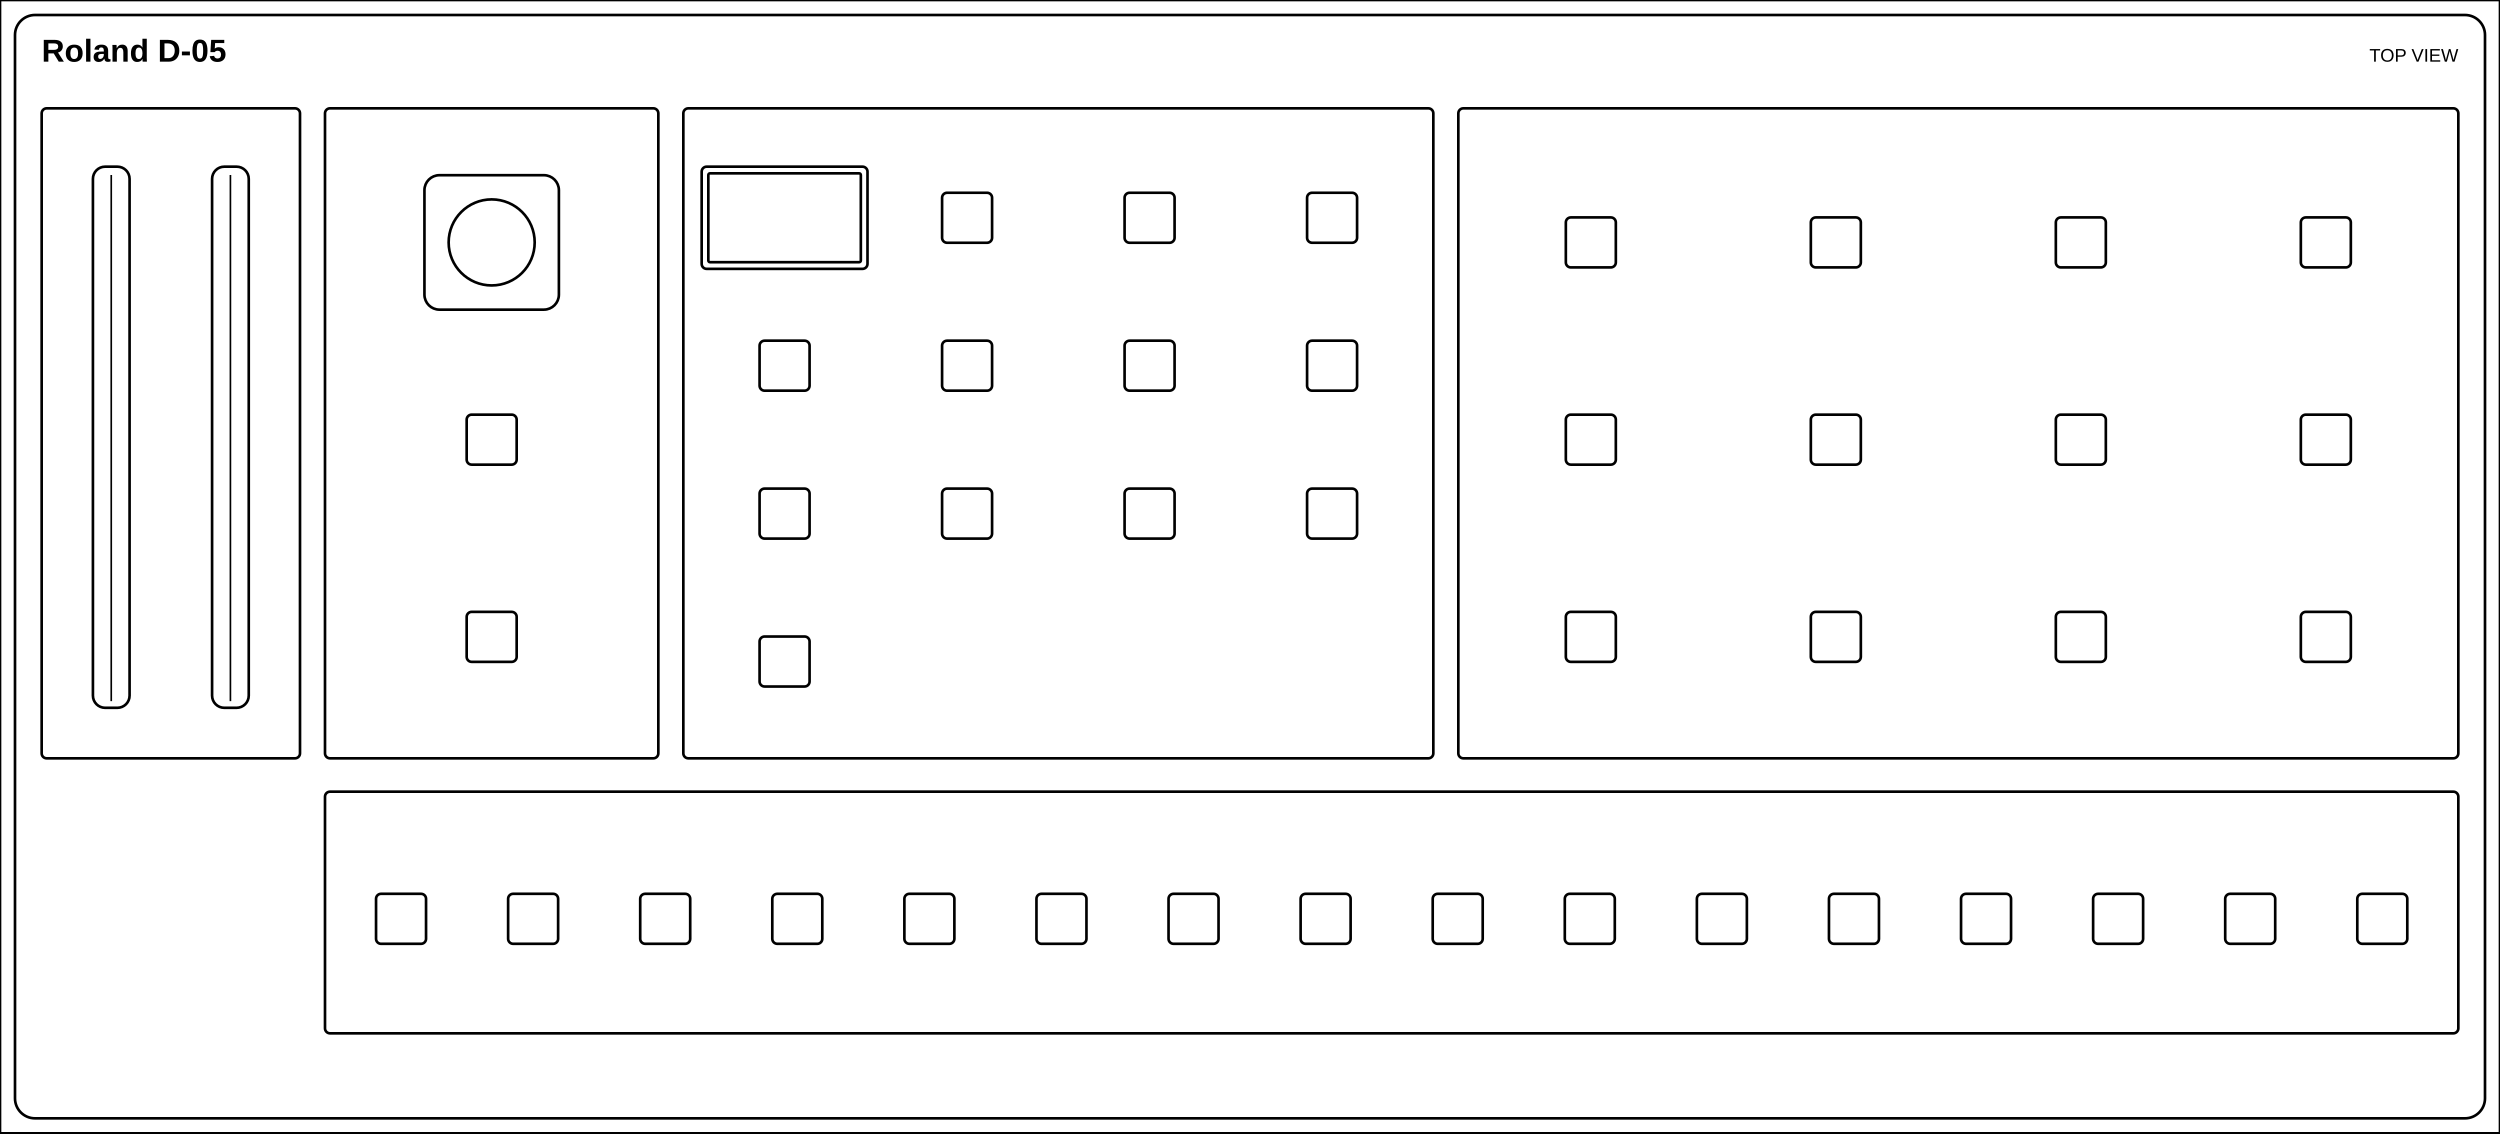
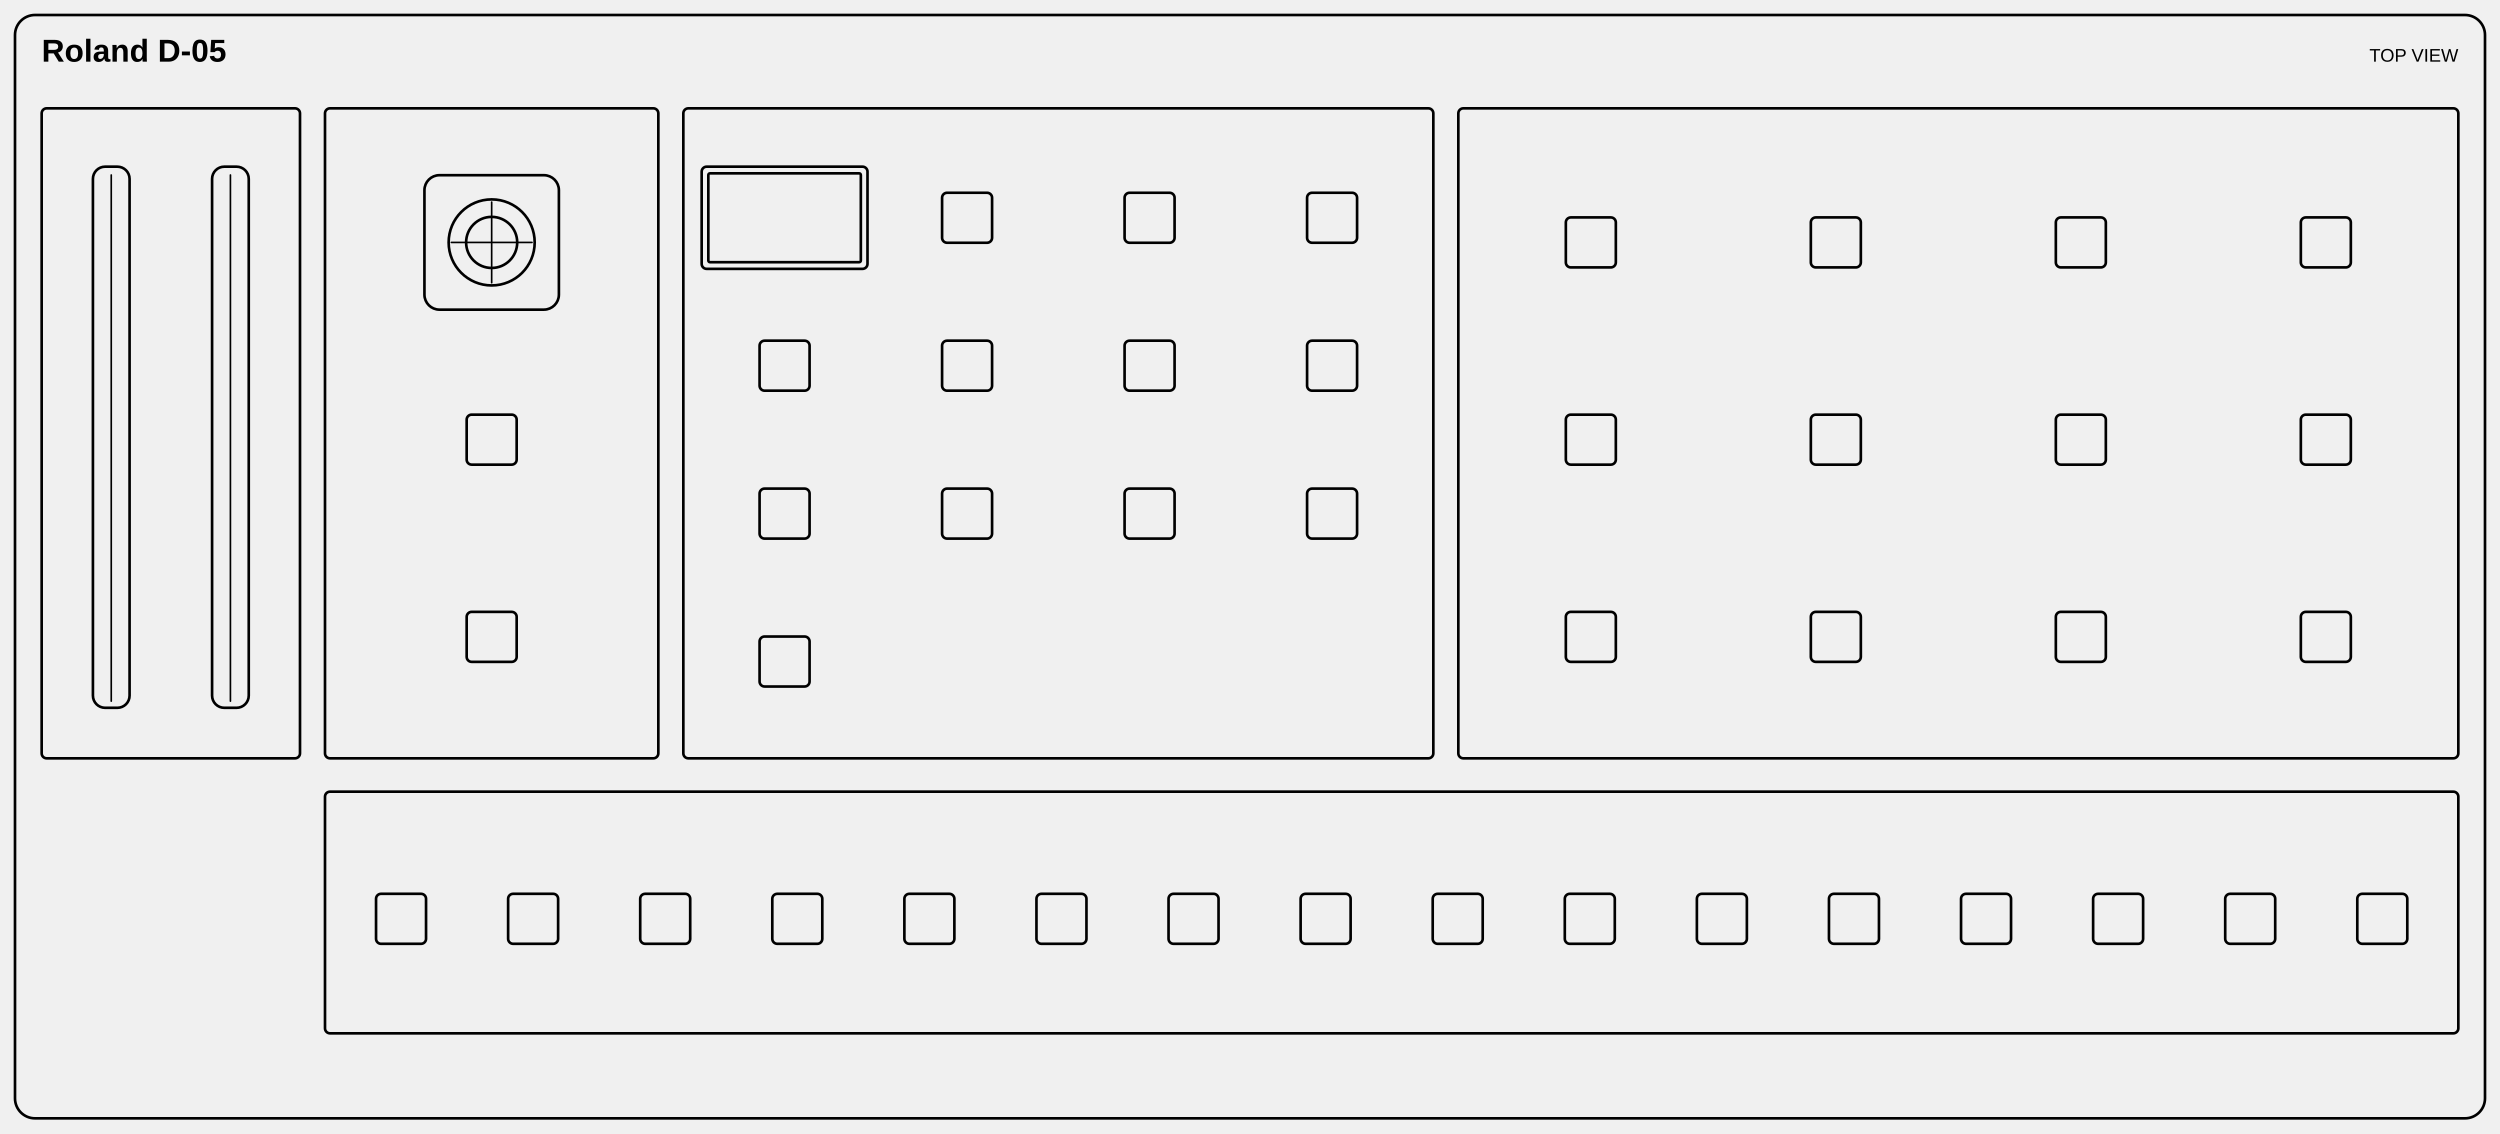
- <svg xmlns="http://www.w3.org/2000/svg" viewBox="0 0 1500 680" role="img" aria-labelledby="title description">
-   <style>text{font-family:Arial,Helvetica,sans-serif;fill:#000;stroke:none}.line{fill:#fff;stroke:#000;stroke-width:1.6;stroke-linejoin:round;stroke-linecap:round}.thin{fill:none;stroke:#000;stroke-width:1;stroke-linejoin:round;stroke-linecap:round}</style>
-   <rect x="0" y="0" width="1500" height="680" class="line" fill="#fff" stroke="none" stroke-width="1.6" />
-   <rect x="9" y="9" width="1482" height="662" class="line" fill="#fff" stroke="#000" stroke-width="1.6" rx="12" />
-   <text x="25" y="37" fill="#000" font-family="Arial,Helvetica,sans-serif" font-size="19" text-anchor="start" font-weight="bold">Roland D-05</text>
-   <text x="1475" y="37" fill="#000" font-family="Arial,Helvetica,sans-serif" font-size="11" text-anchor="end">TOP VIEW</text>
-   <rect x="25" y="65" width="155" height="390" class="line" fill="#fff" stroke="#000" stroke-width="1.6" rx="3" />
-   <g id="ribbons-c1" data-kind="strip" aria-label="C1">
-     <rect x="55.75" y="100" width="22" height="324.689" class="line" fill="#fff" stroke="#000" stroke-width="1.6" rx="7.333" />
-     <path d="M66.75 105L66.75 420.689" fill="none" stroke="#000" stroke-width="1" />
-   </g>
-   <g id="ribbons-c2" data-kind="strip" aria-label="C2">
-     <rect x="127.25" y="100" width="22" height="324.689" class="line" fill="#fff" stroke="#000" stroke-width="1.6" rx="7.333" />
-     <path d="M138.25 105L138.25 420.689" fill="none" stroke="#000" stroke-width="1" />
-   </g>
-   <rect x="195" y="65" width="200" height="390" class="line" fill="#fff" stroke="#000" stroke-width="1.6" rx="3" />
-   <g id="partial-balance-partial-balance" data-kind="joystick" aria-label="Partial balance">
-     <rect x="254.666" y="105.118" width="80.668" height="80.668" class="line" fill="#fff" stroke="#000" stroke-width="1.6" rx="9" />
-     <path d="M270.8 145.452L319.2 145.452" fill="none" stroke="#000" stroke-width="1" />
-     <path d="M295 121.251L295 169.652" fill="none" stroke="#000" stroke-width="1" />
-     <circle cx="295" cy="145.452" r="15.327" class="line" fill="#fff" stroke="#000" stroke-width="1.6" />
-     <circle cx="295" cy="145.452" r="25.814" class="line" fill="#fff" stroke="#000" stroke-width="1.6" />
-   </g>
-   <g id="partial-balance-function" data-kind="button" aria-label="Function">
-     <rect x="280" y="248.785" width="30" height="30" class="line" fill="#fff" stroke="#000" stroke-width="1.6" rx="3" />
-   </g>
-   <g id="partial-balance-preset-user" data-kind="button" aria-label="Preset / User">
-     <rect x="280" y="367.118" width="30" height="30" class="line" fill="#fff" stroke="#000" stroke-width="1.6" rx="3" />
-   </g>
-   <rect x="410" y="65" width="450" height="390" class="line" fill="#fff" stroke="#000" stroke-width="1.6" rx="3" />
-   <g id="display-edit-display" data-kind="screen" aria-label="Display">
-     <rect x="421" y="100" width="99.5" height="61.32" class="line" fill="#fff" stroke="#000" stroke-width="1.6" rx="3" />
-     <rect x="425" y="104" width="91.5" height="53.32" class="line" fill="#fff" stroke="#000" stroke-width="1.6" rx="1" />
-   </g>
-   <g id="display-edit-left" data-kind="button" aria-label="Left">
-     <rect x="565.25" y="115.66" width="30" height="30" class="line" fill="#fff" stroke="#000" stroke-width="1.6" rx="3" />
-   </g>
-   <g id="display-edit-f1" data-kind="button" aria-label="F1">
-     <rect x="674.75" y="115.66" width="30" height="30" class="line" fill="#fff" stroke="#000" stroke-width="1.6" rx="3" />
-   </g>
-   <g id="display-edit-f2" data-kind="button" aria-label="F2">
-     <rect x="784.25" y="115.66" width="30" height="30" class="line" fill="#fff" stroke="#000" stroke-width="1.6" rx="3" />
-   </g>
-   <g id="display-edit-right" data-kind="button" aria-label="Right">
-     <rect x="455.75" y="204.41" width="30" height="30" class="line" fill="#fff" stroke="#000" stroke-width="1.6" rx="3" />
-   </g>
-   <g id="display-edit-chase" data-kind="button" aria-label="Chase">
-     <rect x="565.25" y="204.41" width="30" height="30" class="line" fill="#fff" stroke="#000" stroke-width="1.6" rx="3" />
-   </g>
-   <g id="display-edit-portamento" data-kind="button" aria-label="Portamento">
-     <rect x="674.75" y="204.41" width="30" height="30" class="line" fill="#fff" stroke="#000" stroke-width="1.6" rx="3" />
-   </g>
-   <g id="display-edit-edit" data-kind="button" aria-label="Edit">
-     <rect x="784.25" y="204.41" width="30" height="30" class="line" fill="#fff" stroke="#000" stroke-width="1.6" rx="3" />
-   </g>
-   <g id="display-edit-exit" data-kind="button" aria-label="Exit">
-     <rect x="455.75" y="293.16" width="30" height="30" class="line" fill="#fff" stroke="#000" stroke-width="1.6" rx="3" />
-   </g>
-   <g id="display-edit-sequencer" data-kind="button" aria-label="Sequencer">
-     <rect x="565.25" y="293.16" width="30" height="30" class="line" fill="#fff" stroke="#000" stroke-width="1.6" rx="3" />
-   </g>
-   <g id="display-edit-write" data-kind="button" aria-label="Write">
-     <rect x="674.75" y="293.16" width="30" height="30" class="line" fill="#fff" stroke="#000" stroke-width="1.6" rx="3" />
-   </g>
-   <g id="display-edit-increment" data-kind="button" aria-label="Increment">
-     <rect x="784.25" y="293.16" width="30" height="30" class="line" fill="#fff" stroke="#000" stroke-width="1.6" rx="3" />
-   </g>
-   <g id="display-edit-decrement" data-kind="button" aria-label="Decrement">
-     <rect x="455.75" y="381.91" width="30" height="30" class="line" fill="#fff" stroke="#000" stroke-width="1.6" rx="3" />
-   </g>
-   <rect x="875" y="65" width="600" height="390" class="line" fill="#fff" stroke="#000" stroke-width="1.6" rx="3" />
-   <g id="numeric-0" data-kind="button" aria-label="0">
-     <rect x="939.5" y="130.452" width="30" height="30" class="line" fill="#fff" stroke="#000" stroke-width="1.6" rx="3" />
-   </g>
-   <g id="numeric-1" data-kind="button" aria-label="1">
-     <rect x="1086.5" y="130.452" width="30" height="30" class="line" fill="#fff" stroke="#000" stroke-width="1.6" rx="3" />
-   </g>
-   <g id="numeric-2" data-kind="button" aria-label="2">
-     <rect x="1233.5" y="130.452" width="30" height="30" class="line" fill="#fff" stroke="#000" stroke-width="1.6" rx="3" />
-   </g>
-   <g id="numeric-3" data-kind="button" aria-label="3">
-     <rect x="1380.5" y="130.452" width="30" height="30" class="line" fill="#fff" stroke="#000" stroke-width="1.6" rx="3" />
-   </g>
-   <g id="numeric-4" data-kind="button" aria-label="4">
-     <rect x="939.5" y="248.785" width="30" height="30" class="line" fill="#fff" stroke="#000" stroke-width="1.6" rx="3" />
-   </g>
-   <g id="numeric-5" data-kind="button" aria-label="5">
-     <rect x="1086.5" y="248.785" width="30" height="30" class="line" fill="#fff" stroke="#000" stroke-width="1.6" rx="3" />
-   </g>
-   <g id="numeric-6" data-kind="button" aria-label="6">
-     <rect x="1233.5" y="248.785" width="30" height="30" class="line" fill="#fff" stroke="#000" stroke-width="1.6" rx="3" />
-   </g>
-   <g id="numeric-7" data-kind="button" aria-label="7">
-     <rect x="1380.5" y="248.785" width="30" height="30" class="line" fill="#fff" stroke="#000" stroke-width="1.6" rx="3" />
-   </g>
-   <g id="numeric-8" data-kind="button" aria-label="8">
-     <rect x="939.5" y="367.118" width="30" height="30" class="line" fill="#fff" stroke="#000" stroke-width="1.6" rx="3" />
-   </g>
-   <g id="numeric-9" data-kind="button" aria-label="9">
-     <rect x="1086.5" y="367.118" width="30" height="30" class="line" fill="#fff" stroke="#000" stroke-width="1.6" rx="3" />
-   </g>
-   <g id="numeric-shift" data-kind="button" aria-label="Shift">
-     <rect x="1233.5" y="367.118" width="30" height="30" class="line" fill="#fff" stroke="#000" stroke-width="1.6" rx="3" />
-   </g>
-   <g id="numeric-enter" data-kind="button" aria-label="Enter">
-     <rect x="1380.5" y="367.118" width="30" height="30" class="line" fill="#fff" stroke="#000" stroke-width="1.6" rx="3" />
-   </g>
-   <rect x="195" y="475" width="1280" height="145" class="line" fill="#fff" stroke="#000" stroke-width="1.6" rx="3" />
-   <g id="patch-bank-bank-1" data-kind="button" aria-label="Bank 1">
-     <rect x="225.625" y="536.285" width="30" height="30" class="line" fill="#fff" stroke="#000" stroke-width="1.6" rx="3" />
-   </g>
-   <g id="patch-bank-bank-2" data-kind="button" aria-label="Bank 2">
-     <rect x="304.875" y="536.285" width="30" height="30" class="line" fill="#fff" stroke="#000" stroke-width="1.6" rx="3" />
-   </g>
-   <g id="patch-bank-bank-3" data-kind="button" aria-label="Bank 3">
-     <rect x="384.125" y="536.285" width="30" height="30" class="line" fill="#fff" stroke="#000" stroke-width="1.6" rx="3" />
-   </g>
-   <g id="patch-bank-bank-4" data-kind="button" aria-label="Bank 4">
-     <rect x="463.375" y="536.285" width="30" height="30" class="line" fill="#fff" stroke="#000" stroke-width="1.6" rx="3" />
-   </g>
-   <g id="patch-bank-bank-5" data-kind="button" aria-label="Bank 5">
-     <rect x="542.625" y="536.285" width="30" height="30" class="line" fill="#fff" stroke="#000" stroke-width="1.6" rx="3" />
-   </g>
-   <g id="patch-bank-bank-6" data-kind="button" aria-label="Bank 6">
-     <rect x="621.875" y="536.285" width="30" height="30" class="line" fill="#fff" stroke="#000" stroke-width="1.6" rx="3" />
-   </g>
-   <g id="patch-bank-bank-7" data-kind="button" aria-label="Bank 7">
-     <rect x="701.125" y="536.285" width="30" height="30" class="line" fill="#fff" stroke="#000" stroke-width="1.6" rx="3" />
-   </g>
-   <g id="patch-bank-bank-8" data-kind="button" aria-label="Bank 8">
-     <rect x="780.375" y="536.285" width="30" height="30" class="line" fill="#fff" stroke="#000" stroke-width="1.6" rx="3" />
-   </g>
-   <g id="patch-bank-patch-1" data-kind="button" aria-label="Patch 1">
-     <rect x="859.625" y="536.285" width="30" height="30" class="line" fill="#fff" stroke="#000" stroke-width="1.6" rx="3" />
-   </g>
-   <g id="patch-bank-patch-2" data-kind="button" aria-label="Patch 2">
-     <rect x="938.875" y="536.285" width="30" height="30" class="line" fill="#fff" stroke="#000" stroke-width="1.6" rx="3" />
-   </g>
-   <g id="patch-bank-patch-3" data-kind="button" aria-label="Patch 3">
-     <rect x="1018.125" y="536.285" width="30" height="30" class="line" fill="#fff" stroke="#000" stroke-width="1.6" rx="3" />
-   </g>
-   <g id="patch-bank-patch-4" data-kind="button" aria-label="Patch 4">
-     <rect x="1097.375" y="536.285" width="30" height="30" class="line" fill="#fff" stroke="#000" stroke-width="1.6" rx="3" />
-   </g>
-   <g id="patch-bank-patch-5" data-kind="button" aria-label="Patch 5">
-     <rect x="1176.625" y="536.285" width="30" height="30" class="line" fill="#fff" stroke="#000" stroke-width="1.6" rx="3" />
-   </g>
-   <g id="patch-bank-patch-6" data-kind="button" aria-label="Patch 6">
-     <rect x="1255.875" y="536.285" width="30" height="30" class="line" fill="#fff" stroke="#000" stroke-width="1.6" rx="3" />
-   </g>
-   <g id="patch-bank-patch-7" data-kind="button" aria-label="Patch 7">
-     <rect x="1335.125" y="536.285" width="30" height="30" class="line" fill="#fff" stroke="#000" stroke-width="1.6" rx="3" />
-   </g>
-   <g id="patch-bank-patch-8" data-kind="button" aria-label="Patch 8">
-     <rect x="1414.375" y="536.285" width="30" height="30" class="line" fill="#fff" stroke="#000" stroke-width="1.6" rx="3" />
+ <svg xmlns="http://www.w3.org/2000/svg" viewBox="0 0 1500 680" role="group" aria-labelledby="roland-d-05-panel--title" aria-describedby="roland-d-05-panel--description" data-device="roland-d-05" data-diagram-style="wireframe" style="background: #fff; color: #000;">
+   <style>text{font-family:Arial,Helvetica,sans-serif}[data-part]:focus-visible{outline:3px solid currentColor}</style>
+   <g id="roland-d-05-panel--chassis" aria-hidden="true">
+     <rect x="9" y="9" width="1482" height="662" rx="12" fill="none" stroke="currentColor" stroke-linejoin="round" stroke-linecap="round" stroke-width="1.6" />
+     <text x="25" y="37" fill="currentColor" stroke="none" font-size="19" text-anchor="start" font-weight="bold">Roland D-05</text>
+     <text x="1475" y="37" fill="currentColor" stroke="none" font-size="11" text-anchor="end">TOP VIEW</text>
+     <rect x="25" y="65" width="155" height="390" rx="3" fill="none" stroke="currentColor" stroke-linejoin="round" stroke-linecap="round" stroke-width="1.6" />
+     <rect x="195" y="65" width="200" height="390" rx="3" fill="none" stroke="currentColor" stroke-linejoin="round" stroke-linecap="round" stroke-width="1.6" />
+     <rect x="410" y="65" width="450" height="390" rx="3" fill="none" stroke="currentColor" stroke-linejoin="round" stroke-linecap="round" stroke-width="1.6" />
+     <rect x="875" y="65" width="600" height="390" rx="3" fill="none" stroke="currentColor" stroke-linejoin="round" stroke-linecap="round" stroke-width="1.6" />
+     <rect x="195" y="475" width="1280" height="145" rx="3" fill="none" stroke="currentColor" stroke-linejoin="round" stroke-linecap="round" stroke-width="1.6" />
+   </g>
+   <g id="roland-d-05-panel--ribbons-c1" data-part="ribbons-c1" data-kind="strip" role="group" aria-roledescription="touch strip" aria-label="RIBBONS: C1">
+     <g aria-hidden="true">
+       <rect x="55.75" y="100" width="22" height="324.689" rx="7.333" fill="none" stroke="currentColor" stroke-linejoin="round" stroke-linecap="round" stroke-width="1.6" />
+       <path d="M66.75 105L66.75 420.689" fill="none" stroke="currentColor" stroke-linejoin="round" stroke-linecap="round" stroke-width="1" />
+     </g>
+     <g id="roland-d-05-panel--surface--performance-ribbon-c1-touch" data-surface-control="performance-ribbon-c1-touch" aria-hidden="true">
+       <rect x="31" y="95" width="71.5" height="355" stroke-opacity="0" pointer-events="all" fill="none" stroke="currentColor" stroke-linejoin="round" stroke-linecap="round" />
+     </g>
+   </g>
+   <g id="roland-d-05-panel--ribbons-c2" data-part="ribbons-c2" data-kind="strip" role="group" aria-roledescription="touch strip" aria-label="RIBBONS: C2">
+     <g aria-hidden="true">
+       <rect x="127.25" y="100" width="22" height="324.689" rx="7.333" fill="none" stroke="currentColor" stroke-linejoin="round" stroke-linecap="round" stroke-width="1.6" />
+       <path d="M138.25 105L138.25 420.689" fill="none" stroke="currentColor" stroke-linejoin="round" stroke-linecap="round" stroke-width="1" />
+     </g>
+     <g id="roland-d-05-panel--surface--performance-ribbon-c2-touch" data-surface-control="performance-ribbon-c2-touch" aria-hidden="true">
+       <rect x="102.5" y="95" width="71.5" height="355" stroke-opacity="0" pointer-events="all" fill="none" stroke="currentColor" stroke-linejoin="round" stroke-linecap="round" />
+     </g>
+   </g>
+   <g id="roland-d-05-panel--partial-balance-partial-balance" data-part="partial-balance-partial-balance" data-kind="joystick" role="group" aria-roledescription="joystick" aria-label="PARTIAL BALANCE: Partial balance">
+     <g aria-hidden="true">
+       <rect x="254.666" y="105.118" width="80.668" height="80.668" rx="9" fill="none" stroke="currentColor" stroke-linejoin="round" stroke-linecap="round" stroke-width="1.6" />
+       <path d="M270.8 145.452L319.2 145.452" fill="none" stroke="currentColor" stroke-linejoin="round" stroke-linecap="round" stroke-width="1" />
+       <path d="M295 121.251L295 169.652" fill="none" stroke="currentColor" stroke-linejoin="round" stroke-linecap="round" stroke-width="1" />
+       <circle cx="295" cy="145.452" r="15.327" fill="none" stroke="currentColor" stroke-linejoin="round" stroke-linecap="round" stroke-width="1.6" />
+       <circle cx="295" cy="145.452" r="25.814" fill="none" stroke="currentColor" stroke-linejoin="round" stroke-linecap="round" stroke-width="1.6" />
+     </g>
+     <g id="roland-d-05-panel--surface--partial-balance-partial-balance" data-surface-control="partial-balance-partial-balance" aria-hidden="true">
+       <rect x="201" y="95" width="188" height="118.333" stroke-opacity="0" pointer-events="all" fill="none" stroke="currentColor" stroke-linejoin="round" stroke-linecap="round" />
+     </g>
+   </g>
+   <g id="roland-d-05-panel--partial-balance-function" data-part="partial-balance-function" data-kind="button" role="button" aria-disabled="true" tabindex="-1" aria-label="PARTIAL BALANCE: Function">
+     <g aria-hidden="true">
+       <rect x="280" y="248.785" width="30" height="30" rx="3" fill="none" stroke="currentColor" stroke-linejoin="round" stroke-linecap="round" stroke-width="1.6" />
+     </g>
+     <g id="roland-d-05-panel--surface--partial-balance-function" data-surface-control="partial-balance-function" aria-hidden="true">
+       <rect x="201" y="213.333" width="188" height="118.333" stroke-opacity="0" pointer-events="all" fill="none" stroke="currentColor" stroke-linejoin="round" stroke-linecap="round" />
+     </g>
+   </g>
+   <g id="roland-d-05-panel--partial-balance-preset-user" data-part="partial-balance-preset-user" data-kind="button" role="button" aria-disabled="true" tabindex="-1" aria-label="PARTIAL BALANCE: Preset / User">
+     <g aria-hidden="true">
+       <rect x="280" y="367.118" width="30" height="30" rx="3" fill="none" stroke="currentColor" stroke-linejoin="round" stroke-linecap="round" stroke-width="1.6" />
+     </g>
+     <g id="roland-d-05-panel--surface--partial-balance-preset-user" data-surface-control="partial-balance-preset-user" aria-hidden="true">
+       <rect x="201" y="331.667" width="188" height="118.333" stroke-opacity="0" pointer-events="all" fill="none" stroke="currentColor" stroke-linejoin="round" stroke-linecap="round" />
+     </g>
+   </g>
+   <g id="roland-d-05-panel--display-edit-display" data-part="display-edit-display" data-kind="screen" role="group" aria-roledescription="display" aria-label="DISPLAY / EDIT: Display">
+     <g aria-hidden="true">
+       <rect x="421" y="100" width="99.5" height="61.32" rx="3" fill="none" stroke="currentColor" stroke-linejoin="round" stroke-linecap="round" stroke-width="1.6" />
+       <rect x="425" y="104" width="91.5" height="53.32" rx="1" fill="none" stroke="currentColor" stroke-linejoin="round" stroke-linecap="round" stroke-width="1.6" />
+     </g>
+   </g>
+   <g id="roland-d-05-panel--display-edit-left" data-part="display-edit-left" data-kind="button" role="button" aria-disabled="true" tabindex="-1" aria-label="DISPLAY / EDIT: Left">
+     <g aria-hidden="true">
+       <rect x="565.25" y="115.66" width="30" height="30" rx="3" fill="none" stroke="currentColor" stroke-linejoin="round" stroke-linecap="round" stroke-width="1.6" />
+     </g>
+     <g id="roland-d-05-panel--surface--display-edit-left" data-surface-control="display-edit-left" aria-hidden="true">
+       <rect x="525.5" y="95" width="109.5" height="88.75" stroke-opacity="0" pointer-events="all" fill="none" stroke="currentColor" stroke-linejoin="round" stroke-linecap="round" />
+     </g>
+   </g>
+   <g id="roland-d-05-panel--display-edit-f1" data-part="display-edit-f1" data-kind="button" role="button" aria-disabled="true" tabindex="-1" aria-label="DISPLAY / EDIT: F1">
+     <g aria-hidden="true">
+       <rect x="674.75" y="115.66" width="30" height="30" rx="3" fill="none" stroke="currentColor" stroke-linejoin="round" stroke-linecap="round" stroke-width="1.6" />
+     </g>
+     <g id="roland-d-05-panel--surface--display-edit-f1" data-surface-control="display-edit-f1" aria-hidden="true">
+       <rect x="635" y="95" width="109.5" height="88.75" stroke-opacity="0" pointer-events="all" fill="none" stroke="currentColor" stroke-linejoin="round" stroke-linecap="round" />
+     </g>
+   </g>
+   <g id="roland-d-05-panel--display-edit-f2" data-part="display-edit-f2" data-kind="button" role="button" aria-disabled="true" tabindex="-1" aria-label="DISPLAY / EDIT: F2">
+     <g aria-hidden="true">
+       <rect x="784.25" y="115.66" width="30" height="30" rx="3" fill="none" stroke="currentColor" stroke-linejoin="round" stroke-linecap="round" stroke-width="1.6" />
+     </g>
+     <g id="roland-d-05-panel--surface--display-edit-f2" data-surface-control="display-edit-f2" aria-hidden="true">
+       <rect x="744.5" y="95" width="109.5" height="88.75" stroke-opacity="0" pointer-events="all" fill="none" stroke="currentColor" stroke-linejoin="round" stroke-linecap="round" />
+     </g>
+   </g>
+   <g id="roland-d-05-panel--display-edit-right" data-part="display-edit-right" data-kind="button" role="button" aria-disabled="true" tabindex="-1" aria-label="DISPLAY / EDIT: Right">
+     <g aria-hidden="true">
+       <rect x="455.75" y="204.41" width="30" height="30" rx="3" fill="none" stroke="currentColor" stroke-linejoin="round" stroke-linecap="round" stroke-width="1.6" />
+     </g>
+     <g id="roland-d-05-panel--surface--display-edit-right" data-surface-control="display-edit-right" aria-hidden="true">
+       <rect x="416" y="183.75" width="109.5" height="88.75" stroke-opacity="0" pointer-events="all" fill="none" stroke="currentColor" stroke-linejoin="round" stroke-linecap="round" />
+     </g>
+   </g>
+   <g id="roland-d-05-panel--display-edit-chase" data-part="display-edit-chase" data-kind="button" role="button" aria-disabled="true" tabindex="-1" aria-label="DISPLAY / EDIT: Chase">
+     <g aria-hidden="true">
+       <rect x="565.25" y="204.41" width="30" height="30" rx="3" fill="none" stroke="currentColor" stroke-linejoin="round" stroke-linecap="round" stroke-width="1.6" />
+     </g>
+     <g id="roland-d-05-panel--surface--display-edit-chase" data-surface-control="display-edit-chase" aria-hidden="true">
+       <rect x="525.5" y="183.75" width="109.5" height="88.75" stroke-opacity="0" pointer-events="all" fill="none" stroke="currentColor" stroke-linejoin="round" stroke-linecap="round" />
+     </g>
+   </g>
+   <g id="roland-d-05-panel--display-edit-portamento" data-part="display-edit-portamento" data-kind="button" role="button" aria-disabled="true" tabindex="-1" aria-label="DISPLAY / EDIT: Portamento">
+     <g aria-hidden="true">
+       <rect x="674.75" y="204.41" width="30" height="30" rx="3" fill="none" stroke="currentColor" stroke-linejoin="round" stroke-linecap="round" stroke-width="1.6" />
+     </g>
+     <g id="roland-d-05-panel--surface--display-edit-portamento" data-surface-control="display-edit-portamento" aria-hidden="true">
+       <rect x="635" y="183.75" width="109.5" height="88.75" stroke-opacity="0" pointer-events="all" fill="none" stroke="currentColor" stroke-linejoin="round" stroke-linecap="round" />
+     </g>
+   </g>
+   <g id="roland-d-05-panel--display-edit-edit" data-part="display-edit-edit" data-kind="button" role="button" aria-disabled="true" tabindex="-1" aria-label="DISPLAY / EDIT: Edit">
+     <g aria-hidden="true">
+       <rect x="784.25" y="204.41" width="30" height="30" rx="3" fill="none" stroke="currentColor" stroke-linejoin="round" stroke-linecap="round" stroke-width="1.6" />
+     </g>
+     <g id="roland-d-05-panel--surface--display-edit-edit" data-surface-control="display-edit-edit" aria-hidden="true">
+       <rect x="744.5" y="183.75" width="109.5" height="88.75" stroke-opacity="0" pointer-events="all" fill="none" stroke="currentColor" stroke-linejoin="round" stroke-linecap="round" />
+     </g>
+   </g>
+   <g id="roland-d-05-panel--display-edit-exit" data-part="display-edit-exit" data-kind="button" role="button" aria-disabled="true" tabindex="-1" aria-label="DISPLAY / EDIT: Exit">
+     <g aria-hidden="true">
+       <rect x="455.75" y="293.16" width="30" height="30" rx="3" fill="none" stroke="currentColor" stroke-linejoin="round" stroke-linecap="round" stroke-width="1.6" />
+     </g>
+     <g id="roland-d-05-panel--surface--display-edit-exit" data-surface-control="display-edit-exit" aria-hidden="true">
+       <rect x="416" y="272.5" width="109.5" height="88.75" stroke-opacity="0" pointer-events="all" fill="none" stroke="currentColor" stroke-linejoin="round" stroke-linecap="round" />
+     </g>
+   </g>
+   <g id="roland-d-05-panel--display-edit-sequencer" data-part="display-edit-sequencer" data-kind="button" role="button" aria-disabled="true" tabindex="-1" aria-label="DISPLAY / EDIT: Sequencer">
+     <g aria-hidden="true">
+       <rect x="565.25" y="293.16" width="30" height="30" rx="3" fill="none" stroke="currentColor" stroke-linejoin="round" stroke-linecap="round" stroke-width="1.6" />
+     </g>
+     <g id="roland-d-05-panel--surface--display-edit-sequencer" data-surface-control="display-edit-sequencer" aria-hidden="true">
+       <rect x="525.5" y="272.5" width="109.5" height="88.75" stroke-opacity="0" pointer-events="all" fill="none" stroke="currentColor" stroke-linejoin="round" stroke-linecap="round" />
+     </g>
+   </g>
+   <g id="roland-d-05-panel--display-edit-write" data-part="display-edit-write" data-kind="button" role="button" aria-disabled="true" tabindex="-1" aria-label="DISPLAY / EDIT: Write">
+     <g aria-hidden="true">
+       <rect x="674.75" y="293.16" width="30" height="30" rx="3" fill="none" stroke="currentColor" stroke-linejoin="round" stroke-linecap="round" stroke-width="1.6" />
+     </g>
+     <g id="roland-d-05-panel--surface--display-edit-write" data-surface-control="display-edit-write" aria-hidden="true">
+       <rect x="635" y="272.5" width="109.5" height="88.75" stroke-opacity="0" pointer-events="all" fill="none" stroke="currentColor" stroke-linejoin="round" stroke-linecap="round" />
+     </g>
+   </g>
+   <g id="roland-d-05-panel--display-edit-increment" data-part="display-edit-increment" data-kind="button" role="button" aria-disabled="true" tabindex="-1" aria-label="DISPLAY / EDIT: Increment">
+     <g aria-hidden="true">
+       <rect x="784.25" y="293.16" width="30" height="30" rx="3" fill="none" stroke="currentColor" stroke-linejoin="round" stroke-linecap="round" stroke-width="1.6" />
+     </g>
+     <g id="roland-d-05-panel--surface--display-edit-increment" data-surface-control="display-edit-increment" aria-hidden="true">
+       <rect x="744.5" y="272.5" width="109.5" height="88.75" stroke-opacity="0" pointer-events="all" fill="none" stroke="currentColor" stroke-linejoin="round" stroke-linecap="round" />
+     </g>
+   </g>
+   <g id="roland-d-05-panel--display-edit-decrement" data-part="display-edit-decrement" data-kind="button" role="button" aria-disabled="true" tabindex="-1" aria-label="DISPLAY / EDIT: Decrement">
+     <g aria-hidden="true">
+       <rect x="455.75" y="381.91" width="30" height="30" rx="3" fill="none" stroke="currentColor" stroke-linejoin="round" stroke-linecap="round" stroke-width="1.6" />
+     </g>
+     <g id="roland-d-05-panel--surface--display-edit-decrement" data-surface-control="display-edit-decrement" aria-hidden="true">
+       <rect x="416" y="361.25" width="109.5" height="88.75" stroke-opacity="0" pointer-events="all" fill="none" stroke="currentColor" stroke-linejoin="round" stroke-linecap="round" />
+     </g>
+   </g>
+   <g id="roland-d-05-panel--numeric-0" data-part="numeric-0" data-kind="button" role="button" aria-disabled="true" tabindex="-1" aria-label="NUMERIC: 0">
+     <g aria-hidden="true">
+       <rect x="939.5" y="130.452" width="30" height="30" rx="3" fill="none" stroke="currentColor" stroke-linejoin="round" stroke-linecap="round" stroke-width="1.6" />
+     </g>
+     <g id="roland-d-05-panel--surface--numeric-0" data-surface-control="numeric-0" aria-hidden="true">
+       <rect x="881" y="95" width="147" height="118.333" stroke-opacity="0" pointer-events="all" fill="none" stroke="currentColor" stroke-linejoin="round" stroke-linecap="round" />
+     </g>
+   </g>
+   <g id="roland-d-05-panel--numeric-1" data-part="numeric-1" data-kind="button" role="button" aria-disabled="true" tabindex="-1" aria-label="NUMERIC: 1">
+     <g aria-hidden="true">
+       <rect x="1086.5" y="130.452" width="30" height="30" rx="3" fill="none" stroke="currentColor" stroke-linejoin="round" stroke-linecap="round" stroke-width="1.6" />
+     </g>
+     <g id="roland-d-05-panel--surface--numeric-1" data-surface-control="numeric-1" aria-hidden="true">
+       <rect x="1028" y="95" width="147" height="118.333" stroke-opacity="0" pointer-events="all" fill="none" stroke="currentColor" stroke-linejoin="round" stroke-linecap="round" />
+     </g>
+   </g>
+   <g id="roland-d-05-panel--numeric-2" data-part="numeric-2" data-kind="button" role="button" aria-disabled="true" tabindex="-1" aria-label="NUMERIC: 2">
+     <g aria-hidden="true">
+       <rect x="1233.5" y="130.452" width="30" height="30" rx="3" fill="none" stroke="currentColor" stroke-linejoin="round" stroke-linecap="round" stroke-width="1.6" />
+     </g>
+     <g id="roland-d-05-panel--surface--numeric-2" data-surface-control="numeric-2" aria-hidden="true">
+       <rect x="1175" y="95" width="147" height="118.333" stroke-opacity="0" pointer-events="all" fill="none" stroke="currentColor" stroke-linejoin="round" stroke-linecap="round" />
+     </g>
+   </g>
+   <g id="roland-d-05-panel--numeric-3" data-part="numeric-3" data-kind="button" role="button" aria-disabled="true" tabindex="-1" aria-label="NUMERIC: 3">
+     <g aria-hidden="true">
+       <rect x="1380.5" y="130.452" width="30" height="30" rx="3" fill="none" stroke="currentColor" stroke-linejoin="round" stroke-linecap="round" stroke-width="1.6" />
+     </g>
+     <g id="roland-d-05-panel--surface--numeric-3" data-surface-control="numeric-3" aria-hidden="true">
+       <rect x="1322" y="95" width="147" height="118.333" stroke-opacity="0" pointer-events="all" fill="none" stroke="currentColor" stroke-linejoin="round" stroke-linecap="round" />
+     </g>
+   </g>
+   <g id="roland-d-05-panel--numeric-4" data-part="numeric-4" data-kind="button" role="button" aria-disabled="true" tabindex="-1" aria-label="NUMERIC: 4">
+     <g aria-hidden="true">
+       <rect x="939.5" y="248.785" width="30" height="30" rx="3" fill="none" stroke="currentColor" stroke-linejoin="round" stroke-linecap="round" stroke-width="1.6" />
+     </g>
+     <g id="roland-d-05-panel--surface--numeric-4" data-surface-control="numeric-4" aria-hidden="true">
+       <rect x="881" y="213.333" width="147" height="118.333" stroke-opacity="0" pointer-events="all" fill="none" stroke="currentColor" stroke-linejoin="round" stroke-linecap="round" />
+     </g>
+   </g>
+   <g id="roland-d-05-panel--numeric-5" data-part="numeric-5" data-kind="button" role="button" aria-disabled="true" tabindex="-1" aria-label="NUMERIC: 5">
+     <g aria-hidden="true">
+       <rect x="1086.5" y="248.785" width="30" height="30" rx="3" fill="none" stroke="currentColor" stroke-linejoin="round" stroke-linecap="round" stroke-width="1.6" />
+     </g>
+     <g id="roland-d-05-panel--surface--numeric-5" data-surface-control="numeric-5" aria-hidden="true">
+       <rect x="1028" y="213.333" width="147" height="118.333" stroke-opacity="0" pointer-events="all" fill="none" stroke="currentColor" stroke-linejoin="round" stroke-linecap="round" />
+     </g>
+   </g>
+   <g id="roland-d-05-panel--numeric-6" data-part="numeric-6" data-kind="button" role="button" aria-disabled="true" tabindex="-1" aria-label="NUMERIC: 6">
+     <g aria-hidden="true">
+       <rect x="1233.5" y="248.785" width="30" height="30" rx="3" fill="none" stroke="currentColor" stroke-linejoin="round" stroke-linecap="round" stroke-width="1.6" />
+     </g>
+     <g id="roland-d-05-panel--surface--numeric-6" data-surface-control="numeric-6" aria-hidden="true">
+       <rect x="1175" y="213.333" width="147" height="118.333" stroke-opacity="0" pointer-events="all" fill="none" stroke="currentColor" stroke-linejoin="round" stroke-linecap="round" />
+     </g>
+   </g>
+   <g id="roland-d-05-panel--numeric-7" data-part="numeric-7" data-kind="button" role="button" aria-disabled="true" tabindex="-1" aria-label="NUMERIC: 7">
+     <g aria-hidden="true">
+       <rect x="1380.5" y="248.785" width="30" height="30" rx="3" fill="none" stroke="currentColor" stroke-linejoin="round" stroke-linecap="round" stroke-width="1.6" />
+     </g>
+     <g id="roland-d-05-panel--surface--numeric-7" data-surface-control="numeric-7" aria-hidden="true">
+       <rect x="1322" y="213.333" width="147" height="118.333" stroke-opacity="0" pointer-events="all" fill="none" stroke="currentColor" stroke-linejoin="round" stroke-linecap="round" />
+     </g>
+   </g>
+   <g id="roland-d-05-panel--numeric-8" data-part="numeric-8" data-kind="button" role="button" aria-disabled="true" tabindex="-1" aria-label="NUMERIC: 8">
+     <g aria-hidden="true">
+       <rect x="939.5" y="367.118" width="30" height="30" rx="3" fill="none" stroke="currentColor" stroke-linejoin="round" stroke-linecap="round" stroke-width="1.6" />
+     </g>
+     <g id="roland-d-05-panel--surface--numeric-8" data-surface-control="numeric-8" aria-hidden="true">
+       <rect x="881" y="331.667" width="147" height="118.333" stroke-opacity="0" pointer-events="all" fill="none" stroke="currentColor" stroke-linejoin="round" stroke-linecap="round" />
+     </g>
+   </g>
+   <g id="roland-d-05-panel--numeric-9" data-part="numeric-9" data-kind="button" role="button" aria-disabled="true" tabindex="-1" aria-label="NUMERIC: 9">
+     <g aria-hidden="true">
+       <rect x="1086.5" y="367.118" width="30" height="30" rx="3" fill="none" stroke="currentColor" stroke-linejoin="round" stroke-linecap="round" stroke-width="1.6" />
+     </g>
+     <g id="roland-d-05-panel--surface--numeric-9" data-surface-control="numeric-9" aria-hidden="true">
+       <rect x="1028" y="331.667" width="147" height="118.333" stroke-opacity="0" pointer-events="all" fill="none" stroke="currentColor" stroke-linejoin="round" stroke-linecap="round" />
+     </g>
+   </g>
+   <g id="roland-d-05-panel--numeric-shift" data-part="numeric-shift" data-kind="button" role="button" aria-disabled="true" tabindex="-1" aria-label="NUMERIC: Shift">
+     <g aria-hidden="true">
+       <rect x="1233.5" y="367.118" width="30" height="30" rx="3" fill="none" stroke="currentColor" stroke-linejoin="round" stroke-linecap="round" stroke-width="1.6" />
+     </g>
+     <g id="roland-d-05-panel--surface--numeric-shift" data-surface-control="numeric-shift" aria-hidden="true">
+       <rect x="1175" y="331.667" width="147" height="118.333" stroke-opacity="0" pointer-events="all" fill="none" stroke="currentColor" stroke-linejoin="round" stroke-linecap="round" />
+     </g>
+   </g>
+   <g id="roland-d-05-panel--numeric-enter" data-part="numeric-enter" data-kind="button" role="button" aria-disabled="true" tabindex="-1" aria-label="NUMERIC: Enter">
+     <g aria-hidden="true">
+       <rect x="1380.5" y="367.118" width="30" height="30" rx="3" fill="none" stroke="currentColor" stroke-linejoin="round" stroke-linecap="round" stroke-width="1.6" />
+     </g>
+     <g id="roland-d-05-panel--surface--numeric-enter" data-surface-control="numeric-enter" aria-hidden="true">
+       <rect x="1322" y="331.667" width="147" height="118.333" stroke-opacity="0" pointer-events="all" fill="none" stroke="currentColor" stroke-linejoin="round" stroke-linecap="round" />
+     </g>
+   </g>
+   <g id="roland-d-05-panel--patch-bank-bank-1" data-part="patch-bank-bank-1" data-kind="button" role="button" aria-disabled="true" tabindex="-1" aria-label="PATCH / BANK: Bank 1">
+     <g aria-hidden="true">
+       <rect x="225.625" y="536.285" width="30" height="30" rx="3" fill="none" stroke="currentColor" stroke-linejoin="round" stroke-linecap="round" stroke-width="1.6" />
+     </g>
+     <g id="roland-d-05-panel--surface--patch-bank-bank-1" data-surface-control="patch-bank-bank-1" aria-hidden="true">
+       <rect x="201" y="505" width="79.25" height="110" stroke-opacity="0" pointer-events="all" fill="none" stroke="currentColor" stroke-linejoin="round" stroke-linecap="round" />
+     </g>
+   </g>
+   <g id="roland-d-05-panel--patch-bank-bank-2" data-part="patch-bank-bank-2" data-kind="button" role="button" aria-disabled="true" tabindex="-1" aria-label="PATCH / BANK: Bank 2">
+     <g aria-hidden="true">
+       <rect x="304.875" y="536.285" width="30" height="30" rx="3" fill="none" stroke="currentColor" stroke-linejoin="round" stroke-linecap="round" stroke-width="1.6" />
+     </g>
+     <g id="roland-d-05-panel--surface--patch-bank-bank-2" data-surface-control="patch-bank-bank-2" aria-hidden="true">
+       <rect x="280.25" y="505" width="79.25" height="110" stroke-opacity="0" pointer-events="all" fill="none" stroke="currentColor" stroke-linejoin="round" stroke-linecap="round" />
+     </g>
+   </g>
+   <g id="roland-d-05-panel--patch-bank-bank-3" data-part="patch-bank-bank-3" data-kind="button" role="button" aria-disabled="true" tabindex="-1" aria-label="PATCH / BANK: Bank 3">
+     <g aria-hidden="true">
+       <rect x="384.125" y="536.285" width="30" height="30" rx="3" fill="none" stroke="currentColor" stroke-linejoin="round" stroke-linecap="round" stroke-width="1.6" />
+     </g>
+     <g id="roland-d-05-panel--surface--patch-bank-bank-3" data-surface-control="patch-bank-bank-3" aria-hidden="true">
+       <rect x="359.5" y="505" width="79.25" height="110" stroke-opacity="0" pointer-events="all" fill="none" stroke="currentColor" stroke-linejoin="round" stroke-linecap="round" />
+     </g>
+   </g>
+   <g id="roland-d-05-panel--patch-bank-bank-4" data-part="patch-bank-bank-4" data-kind="button" role="button" aria-disabled="true" tabindex="-1" aria-label="PATCH / BANK: Bank 4">
+     <g aria-hidden="true">
+       <rect x="463.375" y="536.285" width="30" height="30" rx="3" fill="none" stroke="currentColor" stroke-linejoin="round" stroke-linecap="round" stroke-width="1.6" />
+     </g>
+     <g id="roland-d-05-panel--surface--patch-bank-bank-4" data-surface-control="patch-bank-bank-4" aria-hidden="true">
+       <rect x="438.75" y="505" width="79.25" height="110" stroke-opacity="0" pointer-events="all" fill="none" stroke="currentColor" stroke-linejoin="round" stroke-linecap="round" />
+     </g>
+   </g>
+   <g id="roland-d-05-panel--patch-bank-bank-5" data-part="patch-bank-bank-5" data-kind="button" role="button" aria-disabled="true" tabindex="-1" aria-label="PATCH / BANK: Bank 5">
+     <g aria-hidden="true">
+       <rect x="542.625" y="536.285" width="30" height="30" rx="3" fill="none" stroke="currentColor" stroke-linejoin="round" stroke-linecap="round" stroke-width="1.6" />
+     </g>
+     <g id="roland-d-05-panel--surface--patch-bank-bank-5" data-surface-control="patch-bank-bank-5" aria-hidden="true">
+       <rect x="518" y="505" width="79.25" height="110" stroke-opacity="0" pointer-events="all" fill="none" stroke="currentColor" stroke-linejoin="round" stroke-linecap="round" />
+     </g>
+   </g>
+   <g id="roland-d-05-panel--patch-bank-bank-6" data-part="patch-bank-bank-6" data-kind="button" role="button" aria-disabled="true" tabindex="-1" aria-label="PATCH / BANK: Bank 6">
+     <g aria-hidden="true">
+       <rect x="621.875" y="536.285" width="30" height="30" rx="3" fill="none" stroke="currentColor" stroke-linejoin="round" stroke-linecap="round" stroke-width="1.6" />
+     </g>
+     <g id="roland-d-05-panel--surface--patch-bank-bank-6" data-surface-control="patch-bank-bank-6" aria-hidden="true">
+       <rect x="597.25" y="505" width="79.25" height="110" stroke-opacity="0" pointer-events="all" fill="none" stroke="currentColor" stroke-linejoin="round" stroke-linecap="round" />
+     </g>
+   </g>
+   <g id="roland-d-05-panel--patch-bank-bank-7" data-part="patch-bank-bank-7" data-kind="button" role="button" aria-disabled="true" tabindex="-1" aria-label="PATCH / BANK: Bank 7">
+     <g aria-hidden="true">
+       <rect x="701.125" y="536.285" width="30" height="30" rx="3" fill="none" stroke="currentColor" stroke-linejoin="round" stroke-linecap="round" stroke-width="1.6" />
+     </g>
+     <g id="roland-d-05-panel--surface--patch-bank-bank-7" data-surface-control="patch-bank-bank-7" aria-hidden="true">
+       <rect x="676.5" y="505" width="79.25" height="110" stroke-opacity="0" pointer-events="all" fill="none" stroke="currentColor" stroke-linejoin="round" stroke-linecap="round" />
+     </g>
+   </g>
+   <g id="roland-d-05-panel--patch-bank-bank-8" data-part="patch-bank-bank-8" data-kind="button" role="button" aria-disabled="true" tabindex="-1" aria-label="PATCH / BANK: Bank 8">
+     <g aria-hidden="true">
+       <rect x="780.375" y="536.285" width="30" height="30" rx="3" fill="none" stroke="currentColor" stroke-linejoin="round" stroke-linecap="round" stroke-width="1.6" />
+     </g>
+     <g id="roland-d-05-panel--surface--patch-bank-bank-8" data-surface-control="patch-bank-bank-8" aria-hidden="true">
+       <rect x="755.75" y="505" width="79.25" height="110" stroke-opacity="0" pointer-events="all" fill="none" stroke="currentColor" stroke-linejoin="round" stroke-linecap="round" />
+     </g>
+   </g>
+   <g id="roland-d-05-panel--patch-bank-patch-1" data-part="patch-bank-patch-1" data-kind="button" role="button" aria-disabled="true" tabindex="-1" aria-label="PATCH / BANK: Patch 1">
+     <g aria-hidden="true">
+       <rect x="859.625" y="536.285" width="30" height="30" rx="3" fill="none" stroke="currentColor" stroke-linejoin="round" stroke-linecap="round" stroke-width="1.6" />
+     </g>
+     <g id="roland-d-05-panel--surface--patch-bank-patch-1" data-surface-control="patch-bank-patch-1" aria-hidden="true">
+       <rect x="835" y="505" width="79.25" height="110" stroke-opacity="0" pointer-events="all" fill="none" stroke="currentColor" stroke-linejoin="round" stroke-linecap="round" />
+     </g>
+   </g>
+   <g id="roland-d-05-panel--patch-bank-patch-2" data-part="patch-bank-patch-2" data-kind="button" role="button" aria-disabled="true" tabindex="-1" aria-label="PATCH / BANK: Patch 2">
+     <g aria-hidden="true">
+       <rect x="938.875" y="536.285" width="30" height="30" rx="3" fill="none" stroke="currentColor" stroke-linejoin="round" stroke-linecap="round" stroke-width="1.6" />
+     </g>
+     <g id="roland-d-05-panel--surface--patch-bank-patch-2" data-surface-control="patch-bank-patch-2" aria-hidden="true">
+       <rect x="914.25" y="505" width="79.25" height="110" stroke-opacity="0" pointer-events="all" fill="none" stroke="currentColor" stroke-linejoin="round" stroke-linecap="round" />
+     </g>
+   </g>
+   <g id="roland-d-05-panel--patch-bank-patch-3" data-part="patch-bank-patch-3" data-kind="button" role="button" aria-disabled="true" tabindex="-1" aria-label="PATCH / BANK: Patch 3">
+     <g aria-hidden="true">
+       <rect x="1018.125" y="536.285" width="30" height="30" rx="3" fill="none" stroke="currentColor" stroke-linejoin="round" stroke-linecap="round" stroke-width="1.6" />
+     </g>
+     <g id="roland-d-05-panel--surface--patch-bank-patch-3" data-surface-control="patch-bank-patch-3" aria-hidden="true">
+       <rect x="993.5" y="505" width="79.25" height="110" stroke-opacity="0" pointer-events="all" fill="none" stroke="currentColor" stroke-linejoin="round" stroke-linecap="round" />
+     </g>
+   </g>
+   <g id="roland-d-05-panel--patch-bank-patch-4" data-part="patch-bank-patch-4" data-kind="button" role="button" aria-disabled="true" tabindex="-1" aria-label="PATCH / BANK: Patch 4">
+     <g aria-hidden="true">
+       <rect x="1097.375" y="536.285" width="30" height="30" rx="3" fill="none" stroke="currentColor" stroke-linejoin="round" stroke-linecap="round" stroke-width="1.6" />
+     </g>
+     <g id="roland-d-05-panel--surface--patch-bank-patch-4" data-surface-control="patch-bank-patch-4" aria-hidden="true">
+       <rect x="1072.75" y="505" width="79.25" height="110" stroke-opacity="0" pointer-events="all" fill="none" stroke="currentColor" stroke-linejoin="round" stroke-linecap="round" />
+     </g>
+   </g>
+   <g id="roland-d-05-panel--patch-bank-patch-5" data-part="patch-bank-patch-5" data-kind="button" role="button" aria-disabled="true" tabindex="-1" aria-label="PATCH / BANK: Patch 5">
+     <g aria-hidden="true">
+       <rect x="1176.625" y="536.285" width="30" height="30" rx="3" fill="none" stroke="currentColor" stroke-linejoin="round" stroke-linecap="round" stroke-width="1.6" />
+     </g>
+     <g id="roland-d-05-panel--surface--patch-bank-patch-5" data-surface-control="patch-bank-patch-5" aria-hidden="true">
+       <rect x="1152" y="505" width="79.25" height="110" stroke-opacity="0" pointer-events="all" fill="none" stroke="currentColor" stroke-linejoin="round" stroke-linecap="round" />
+     </g>
+   </g>
+   <g id="roland-d-05-panel--patch-bank-patch-6" data-part="patch-bank-patch-6" data-kind="button" role="button" aria-disabled="true" tabindex="-1" aria-label="PATCH / BANK: Patch 6">
+     <g aria-hidden="true">
+       <rect x="1255.875" y="536.285" width="30" height="30" rx="3" fill="none" stroke="currentColor" stroke-linejoin="round" stroke-linecap="round" stroke-width="1.6" />
+     </g>
+     <g id="roland-d-05-panel--surface--patch-bank-patch-6" data-surface-control="patch-bank-patch-6" aria-hidden="true">
+       <rect x="1231.25" y="505" width="79.25" height="110" stroke-opacity="0" pointer-events="all" fill="none" stroke="currentColor" stroke-linejoin="round" stroke-linecap="round" />
+     </g>
+   </g>
+   <g id="roland-d-05-panel--patch-bank-patch-7" data-part="patch-bank-patch-7" data-kind="button" role="button" aria-disabled="true" tabindex="-1" aria-label="PATCH / BANK: Patch 7">
+     <g aria-hidden="true">
+       <rect x="1335.125" y="536.285" width="30" height="30" rx="3" fill="none" stroke="currentColor" stroke-linejoin="round" stroke-linecap="round" stroke-width="1.6" />
+     </g>
+     <g id="roland-d-05-panel--surface--patch-bank-patch-7" data-surface-control="patch-bank-patch-7" aria-hidden="true">
+       <rect x="1310.5" y="505" width="79.25" height="110" stroke-opacity="0" pointer-events="all" fill="none" stroke="currentColor" stroke-linejoin="round" stroke-linecap="round" />
+     </g>
+   </g>
+   <g id="roland-d-05-panel--patch-bank-patch-8" data-part="patch-bank-patch-8" data-kind="button" role="button" aria-disabled="true" tabindex="-1" aria-label="PATCH / BANK: Patch 8">
+     <g aria-hidden="true">
+       <rect x="1414.375" y="536.285" width="30" height="30" rx="3" fill="none" stroke="currentColor" stroke-linejoin="round" stroke-linecap="round" stroke-width="1.6" />
+     </g>
+     <g id="roland-d-05-panel--surface--patch-bank-patch-8" data-surface-control="patch-bank-patch-8" aria-hidden="true">
+       <rect x="1389.75" y="505" width="79.25" height="110" stroke-opacity="0" pointer-events="all" fill="none" stroke="currentColor" stroke-linejoin="round" stroke-linecap="round" />
+     </g>
  </g>
</svg>
